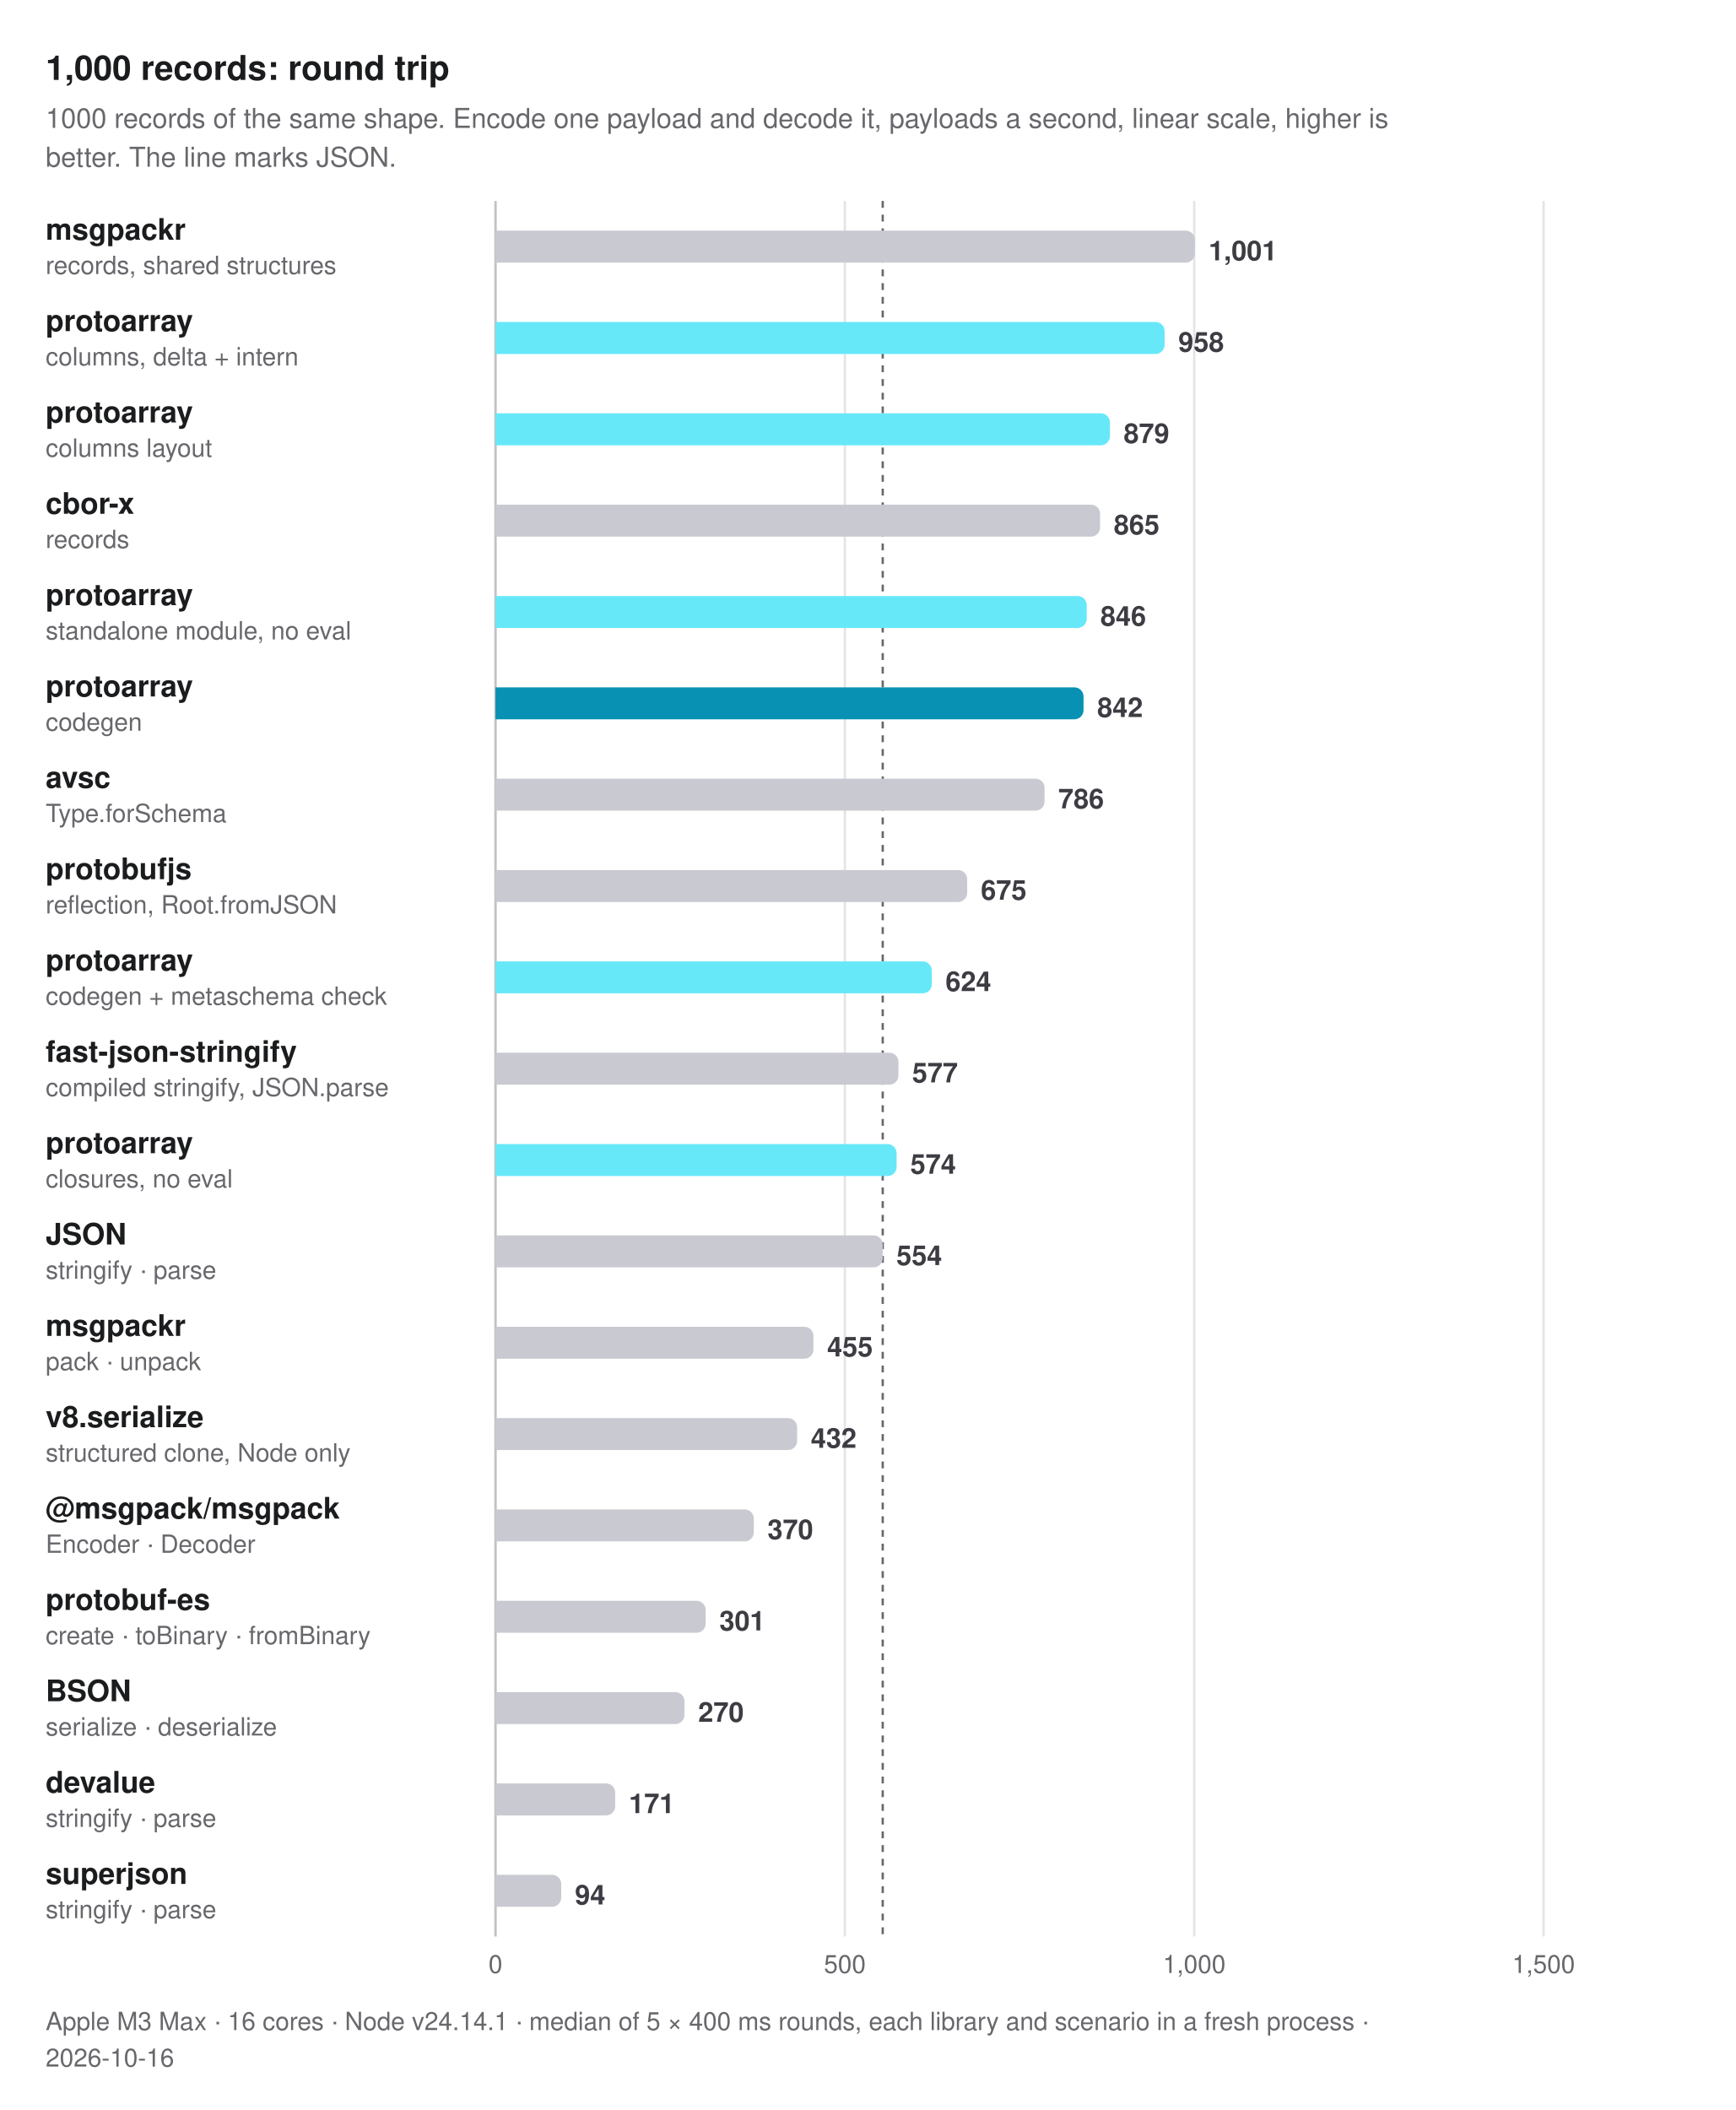
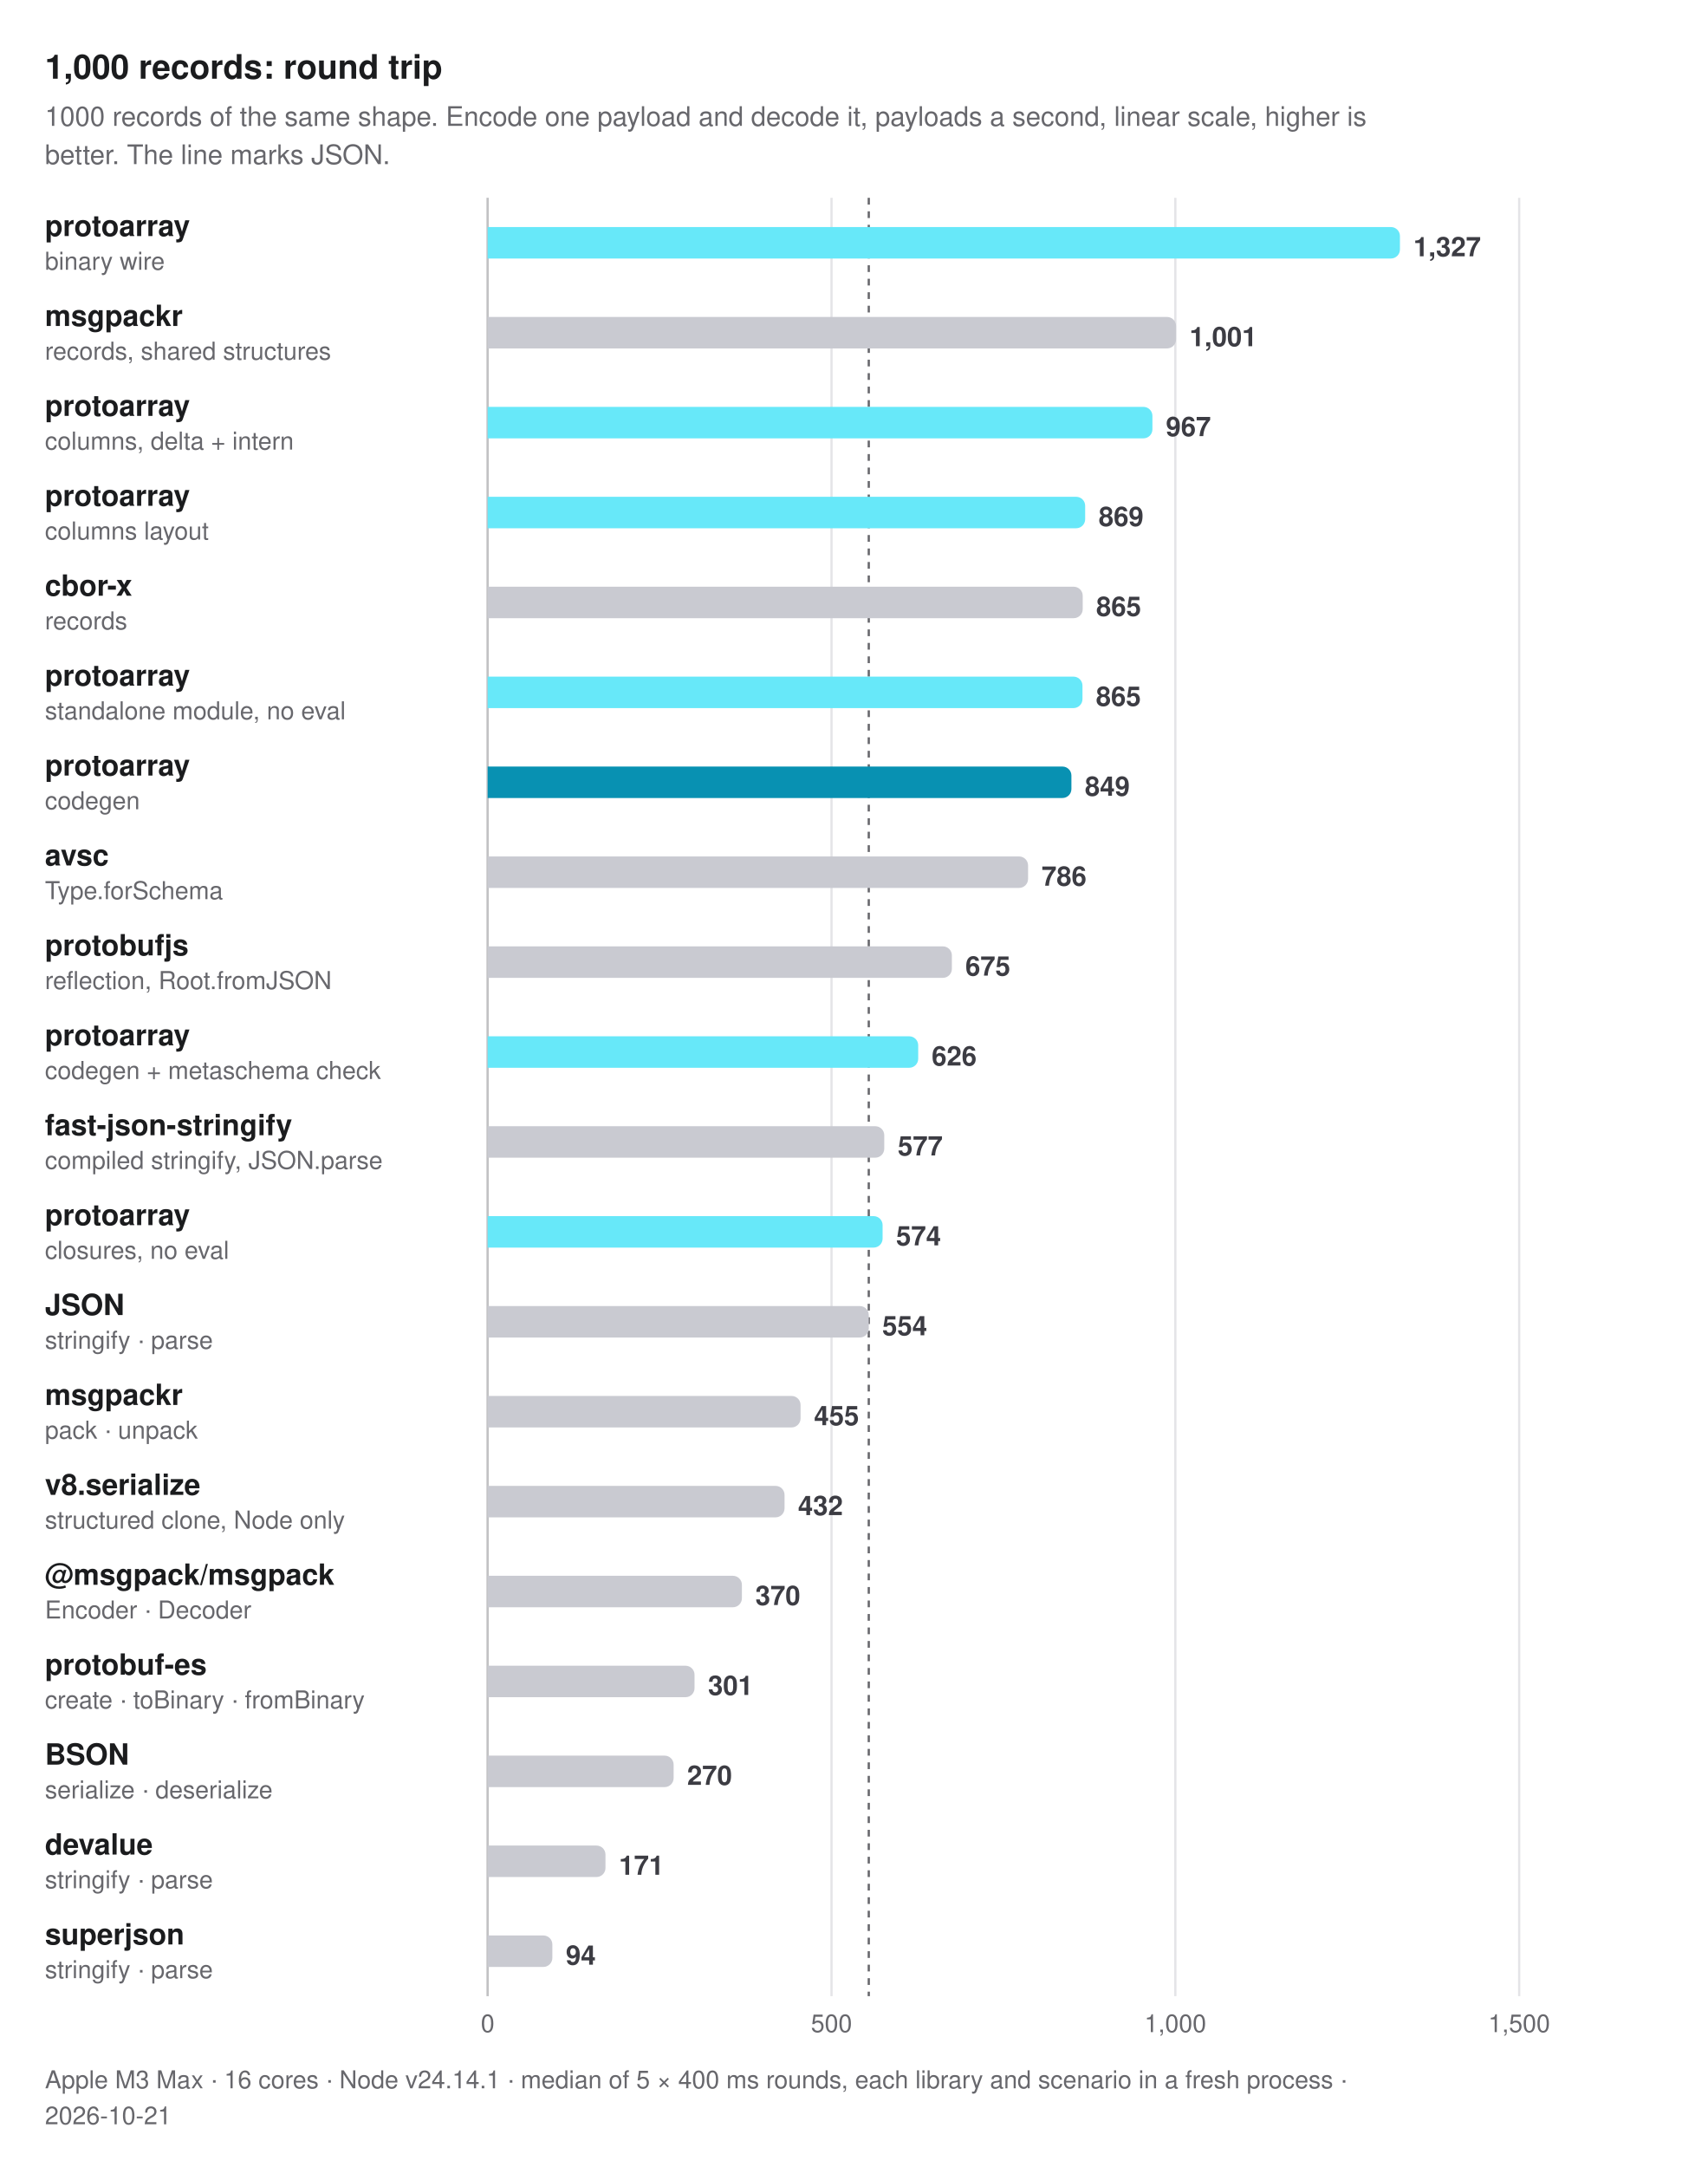
- <svg xmlns="http://www.w3.org/2000/svg" width="760" height="924" viewBox="0 0 760 924" role="img" aria-label="1,000 records: round trip. 1000 records of the same shape. Encode one payload and decode it, payloads a second, linear scale, higher is better. The line marks JSON.">
+ <svg xmlns="http://www.w3.org/2000/svg" width="760" height="964" viewBox="0 0 760 964" role="img" aria-label="1,000 records: round trip. 1000 records of the same shape. Encode one payload and decode it, payloads a second, linear scale, higher is better. The line marks JSON.">
  <style>
  text { font-family: -apple-system, BlinkMacSystemFont, "Segoe UI", Helvetica, Arial, sans-serif; }
  .title { font-size: 15px; font-weight: 700; fill: #1b1c1e; }
  .subtitle, .caption { font-size: 12px; fill: #67676c; }
  .caption { font-size: 11px; }
  .group { font-size: 11px; font-weight: 600; letter-spacing: 0.06em; fill: #67676c; }
  .label { font-size: 13px; font-weight: 600; fill: #1b1c1e; }
  .label.primary, .label.secondary { font-weight: 700; }
  .sublabel { font-size: 11px; fill: #67676c; }
  .value { font-size: 12px; font-weight: 600; fill: #3c3c43; font-variant-numeric: tabular-nums; }
  .value.small { font-size: 10px; }
  .legend { font-size: 11px; fill: #3c3c43; }
  .tick { font-size: 11px; fill: #67676c; font-variant-numeric: tabular-nums; }
  .grid { stroke: #e4e4e7; stroke-width: 1; }
  .axis { stroke: #c2c2c4; stroke-width: 1; }
  .ref { stroke: #67676c; stroke-width: 1; stroke-dasharray: 3 3; }
  .bar { fill: #c9cad1; }
  .bar.primary { fill: #0891b2; }
  .bar.secondary { fill: #67e8f9; }
  @media (prefers-color-scheme: dark) {
    .title, .label { fill: #dfdfd6; }
    .subtitle, .caption, .group, .sublabel, .tick { fill: #98989f; }
    .value, .legend { fill: #c2c2c4; }
    .grid { stroke: #2e2e32; }
    .axis { stroke: #48484c; }
    .ref { stroke: #98989f; }
    .bar { fill: #4a4b53; }
    .bar.primary { fill: #22d3ee; }
    .bar.secondary { fill: #0e7490; }
  }
</style>
  <text class="title" x="20" y="35">1,000 records: round trip</text>
  <text class="subtitle" x="20" y="56">1000 records of the same shape. Encode one payload and decode it, payloads a second, linear scale, higher is</text>
  <text class="subtitle" x="20" y="73">better. The line marks JSON.</text>
-   <line class="grid" x1="217" y1="88" x2="217" y2="848" />
-   <text class="tick" x="217" y="864" text-anchor="middle">0</text>
-   <line class="grid" x1="370" y1="88" x2="370" y2="848" />
-   <text class="tick" x="370" y="864" text-anchor="middle">500</text>
-   <line class="grid" x1="523" y1="88" x2="523" y2="848" />
-   <text class="tick" x="523" y="864" text-anchor="middle">1,000</text>
-   <line class="grid" x1="676" y1="88" x2="676" y2="848" />
-   <text class="tick" x="676" y="864" text-anchor="middle">1,500</text>
-   <line class="axis" x1="217" y1="88" x2="217" y2="848" />
-   <line class="ref" x1="386.58" y1="88" x2="386.58" y2="848" />
+   <line class="grid" x1="217" y1="88" x2="217" y2="888" />
+   <text class="tick" x="217" y="904" text-anchor="middle">0</text>
+   <line class="grid" x1="370" y1="88" x2="370" y2="888" />
+   <text class="tick" x="370" y="904" text-anchor="middle">500</text>
+   <line class="grid" x1="523" y1="88" x2="523" y2="888" />
+   <text class="tick" x="523" y="904" text-anchor="middle">1,000</text>
+   <line class="grid" x1="676" y1="88" x2="676" y2="888" />
+   <text class="tick" x="676" y="904" text-anchor="middle">1,500</text>
+   <line class="axis" x1="217" y1="88" x2="217" y2="888" />
+   <line class="ref" x1="386.58" y1="88" x2="386.58" y2="888" />
  <g>
-     <text class="label" x="20" y="105">msgpackr</text>
-     <text class="sublabel" x="20" y="120">records, shared structures</text>
-     <path class="bar" d="M217,101H519.309A4,4 0 0 1 523.309,105V111A4,4 0 0 1 519.309,115H217Z" />
-     <text class="value" x="529.309" y="114">1,001</text>
+     <text class="label secondary" x="20" y="105">protoarray</text>
+     <text class="sublabel" x="20" y="120">binary wire</text>
+     <path class="bar secondary" d="M217,101H618.939A4,4 0 0 1 622.939,105V111A4,4 0 0 1 618.939,115H217Z" />
+     <text class="value" x="628.939" y="114">1,327</text>
  </g>
  <g>
-     <text class="label secondary" x="20" y="145">protoarray</text>
-     <text class="sublabel" x="20" y="160">columns, delta + intern</text>
-     <path class="bar secondary" d="M217,141H506.037A4,4 0 0 1 510.037,145V151A4,4 0 0 1 506.037,155H217Z" />
-     <text class="value" x="516.037" y="154">958</text>
+     <text class="label" x="20" y="145">msgpackr</text>
+     <text class="sublabel" x="20" y="160">records, shared structures</text>
+     <path class="bar" d="M217,141H519.309A4,4 0 0 1 523.309,145V151A4,4 0 0 1 519.309,155H217Z" />
+     <text class="value" x="529.309" y="154">1,001</text>
  </g>
  <g>
    <text class="label secondary" x="20" y="185">protoarray</text>
-     <text class="sublabel" x="20" y="200">columns layout</text>
-     <path class="bar secondary" d="M217,181H482.097A4,4 0 0 1 486.097,185V191A4,4 0 0 1 482.097,195H217Z" />
-     <text class="value" x="492.097" y="194">879</text>
+     <text class="sublabel" x="20" y="200">columns, delta + intern</text>
+     <path class="bar secondary" d="M217,181H508.799A4,4 0 0 1 512.799,185V191A4,4 0 0 1 508.799,195H217Z" />
+     <text class="value" x="518.799" y="194">967</text>
  </g>
  <g>
-     <text class="label" x="20" y="225">cbor-x</text>
-     <text class="sublabel" x="20" y="240">records</text>
-     <path class="bar" d="M217,221H477.779A4,4 0 0 1 481.779,225V231A4,4 0 0 1 477.779,235H217Z" />
-     <text class="value" x="487.779" y="234">865</text>
+     <text class="label secondary" x="20" y="225">protoarray</text>
+     <text class="sublabel" x="20" y="240">columns layout</text>
+     <path class="bar secondary" d="M217,221H478.87A4,4 0 0 1 482.87,225V231A4,4 0 0 1 478.87,235H217Z" />
+     <text class="value" x="488.87" y="234">869</text>
  </g>
  <g>
-     <text class="label secondary" x="20" y="265">protoarray</text>
-     <text class="sublabel" x="20" y="280">standalone module, no eval</text>
-     <path class="bar secondary" d="M217,261H471.923A4,4 0 0 1 475.923,265V271A4,4 0 0 1 471.923,275H217Z" />
-     <text class="value" x="481.923" y="274">846</text>
+     <text class="label" x="20" y="265">cbor-x</text>
+     <text class="sublabel" x="20" y="280">records</text>
+     <path class="bar" d="M217,261H477.779A4,4 0 0 1 481.779,265V271A4,4 0 0 1 477.779,275H217Z" />
+     <text class="value" x="487.779" y="274">865</text>
  </g>
  <g>
-     <text class="label primary" x="20" y="305">protoarray</text>
-     <text class="sublabel" x="20" y="320">codegen</text>
-     <path class="bar primary" d="M217,301H470.525A4,4 0 0 1 474.525,305V311A4,4 0 0 1 470.525,315H217Z" />
-     <text class="value" x="480.525" y="314">842</text>
+     <text class="label secondary" x="20" y="305">protoarray</text>
+     <text class="sublabel" x="20" y="320">standalone module, no eval</text>
+     <path class="bar secondary" d="M217,301H477.676A4,4 0 0 1 481.676,305V311A4,4 0 0 1 477.676,315H217Z" />
+     <text class="value" x="487.676" y="314">865</text>
  </g>
  <g>
-     <text class="label" x="20" y="345">avsc</text>
-     <text class="sublabel" x="20" y="360">Type.forSchema</text>
-     <path class="bar" d="M217,341H453.468A4,4 0 0 1 457.468,345V351A4,4 0 0 1 453.468,355H217Z" />
-     <text class="value" x="463.468" y="354">786</text>
+     <text class="label primary" x="20" y="345">protoarray</text>
+     <text class="sublabel" x="20" y="360">codegen</text>
+     <path class="bar primary" d="M217,341H472.752A4,4 0 0 1 476.752,345V351A4,4 0 0 1 472.752,355H217Z" />
+     <text class="value" x="482.752" y="354">849</text>
  </g>
  <g>
-     <text class="label" x="20" y="385">protobufjs</text>
-     <text class="sublabel" x="20" y="400">reflection, Root.fromJSON</text>
-     <path class="bar" d="M217,381H419.562A4,4 0 0 1 423.562,385V391A4,4 0 0 1 419.562,395H217Z" />
-     <text class="value" x="429.562" y="394">675</text>
+     <text class="label" x="20" y="385">avsc</text>
+     <text class="sublabel" x="20" y="400">Type.forSchema</text>
+     <path class="bar" d="M217,381H453.468A4,4 0 0 1 457.468,385V391A4,4 0 0 1 453.468,395H217Z" />
+     <text class="value" x="463.468" y="394">786</text>
  </g>
  <g>
-     <text class="label secondary" x="20" y="425">protoarray</text>
-     <text class="sublabel" x="20" y="440">codegen + metaschema check</text>
-     <path class="bar secondary" d="M217,421H404.08A4,4 0 0 1 408.08,425V431A4,4 0 0 1 404.08,435H217Z" />
-     <text class="value" x="414.08" y="434">624</text>
+     <text class="label" x="20" y="425">protobufjs</text>
+     <text class="sublabel" x="20" y="440">reflection, Root.fromJSON</text>
+     <path class="bar" d="M217,421H419.562A4,4 0 0 1 423.562,425V431A4,4 0 0 1 419.562,435H217Z" />
+     <text class="value" x="429.562" y="434">675</text>
  </g>
  <g>
-     <text class="label" x="20" y="465">fast-json-stringify</text>
-     <text class="sublabel" x="20" y="480">compiled stringify, JSON.parse</text>
-     <path class="bar" d="M217,461H389.471A4,4 0 0 1 393.471,465V471A4,4 0 0 1 389.471,475H217Z" />
-     <text class="value" x="399.471" y="474">577</text>
+     <text class="label secondary" x="20" y="465">protoarray</text>
+     <text class="sublabel" x="20" y="480">codegen + metaschema check</text>
+     <path class="bar secondary" d="M217,461H404.58A4,4 0 0 1 408.58,465V471A4,4 0 0 1 404.58,475H217Z" />
+     <text class="value" x="414.58" y="474">626</text>
  </g>
  <g>
-     <text class="label secondary" x="20" y="505">protoarray</text>
-     <text class="sublabel" x="20" y="520">closures, no eval</text>
-     <path class="bar secondary" d="M217,501H388.668A4,4 0 0 1 392.668,505V511A4,4 0 0 1 388.668,515H217Z" />
-     <text class="value" x="398.668" y="514">574</text>
+     <text class="label" x="20" y="505">fast-json-stringify</text>
+     <text class="sublabel" x="20" y="520">compiled stringify, JSON.parse</text>
+     <path class="bar" d="M217,501H389.471A4,4 0 0 1 393.471,505V511A4,4 0 0 1 389.471,515H217Z" />
+     <text class="value" x="399.471" y="514">577</text>
  </g>
  <g>
-     <text class="label" x="20" y="545">JSON</text>
-     <text class="sublabel" x="20" y="560">stringify · parse</text>
-     <path class="bar" d="M217,541H382.58A4,4 0 0 1 386.58,545V551A4,4 0 0 1 382.58,555H217Z" />
-     <text class="value" x="392.58" y="554">554</text>
+     <text class="label secondary" x="20" y="545">protoarray</text>
+     <text class="sublabel" x="20" y="560">closures, no eval</text>
+     <path class="bar secondary" d="M217,541H388.735A4,4 0 0 1 392.735,545V551A4,4 0 0 1 388.735,555H217Z" />
+     <text class="value" x="398.735" y="554">574</text>
  </g>
  <g>
-     <text class="label" x="20" y="585">msgpackr</text>
-     <text class="sublabel" x="20" y="600">pack · unpack</text>
-     <path class="bar" d="M217,581H352.233A4,4 0 0 1 356.233,585V591A4,4 0 0 1 352.233,595H217Z" />
-     <text class="value" x="362.233" y="594">455</text>
+     <text class="label" x="20" y="585">JSON</text>
+     <text class="sublabel" x="20" y="600">stringify · parse</text>
+     <path class="bar" d="M217,581H382.58A4,4 0 0 1 386.58,585V591A4,4 0 0 1 382.58,595H217Z" />
+     <text class="value" x="392.58" y="594">554</text>
  </g>
  <g>
-     <text class="label" x="20" y="625">v8.serialize</text>
-     <text class="sublabel" x="20" y="640">structured clone, Node only</text>
-     <path class="bar" d="M217,621H345.102A4,4 0 0 1 349.102,625V631A4,4 0 0 1 345.102,635H217Z" />
-     <text class="value" x="355.102" y="634">432</text>
+     <text class="label" x="20" y="625">msgpackr</text>
+     <text class="sublabel" x="20" y="640">pack · unpack</text>
+     <path class="bar" d="M217,621H352.233A4,4 0 0 1 356.233,625V631A4,4 0 0 1 352.233,635H217Z" />
+     <text class="value" x="362.233" y="634">455</text>
  </g>
  <g>
-     <text class="label" x="20" y="665">@msgpack/msgpack</text>
-     <text class="sublabel" x="20" y="680">Encoder · Decoder</text>
-     <path class="bar" d="M217,661H326.128A4,4 0 0 1 330.128,665V671A4,4 0 0 1 326.128,675H217Z" />
-     <text class="value" x="336.128" y="674">370</text>
+     <text class="label" x="20" y="665">v8.serialize</text>
+     <text class="sublabel" x="20" y="680">structured clone, Node only</text>
+     <path class="bar" d="M217,661H345.102A4,4 0 0 1 349.102,665V671A4,4 0 0 1 345.102,675H217Z" />
+     <text class="value" x="355.102" y="674">432</text>
  </g>
  <g>
-     <text class="label" x="20" y="705">protobuf-es</text>
-     <text class="sublabel" x="20" y="720">create · toBinary · fromBinary</text>
-     <path class="bar" d="M217,701H305.049A4,4 0 0 1 309.049,705V711A4,4 0 0 1 305.049,715H217Z" />
-     <text class="value" x="315.049" y="714">301</text>
+     <text class="label" x="20" y="705">@msgpack/msgpack</text>
+     <text class="sublabel" x="20" y="720">Encoder · Decoder</text>
+     <path class="bar" d="M217,701H326.128A4,4 0 0 1 330.128,705V711A4,4 0 0 1 326.128,715H217Z" />
+     <text class="value" x="336.128" y="714">370</text>
  </g>
  <g>
-     <text class="label" x="20" y="745">BSON</text>
-     <text class="sublabel" x="20" y="760">serialize · deserialize</text>
-     <path class="bar" d="M217,741H295.749A4,4 0 0 1 299.749,745V751A4,4 0 0 1 295.749,755H217Z" />
-     <text class="value" x="305.749" y="754">270</text>
+     <text class="label" x="20" y="745">protobuf-es</text>
+     <text class="sublabel" x="20" y="760">create · toBinary · fromBinary</text>
+     <path class="bar" d="M217,741H305.049A4,4 0 0 1 309.049,745V751A4,4 0 0 1 305.049,755H217Z" />
+     <text class="value" x="315.049" y="754">301</text>
  </g>
  <g>
-     <text class="label" x="20" y="785">devalue</text>
-     <text class="sublabel" x="20" y="800">stringify · parse</text>
-     <path class="bar" d="M217,781H265.419A4,4 0 0 1 269.419,785V791A4,4 0 0 1 265.419,795H217Z" />
-     <text class="value" x="275.419" y="794">171</text>
+     <text class="label" x="20" y="785">BSON</text>
+     <text class="sublabel" x="20" y="800">serialize · deserialize</text>
+     <path class="bar" d="M217,781H295.749A4,4 0 0 1 299.749,785V791A4,4 0 0 1 295.749,795H217Z" />
+     <text class="value" x="305.749" y="794">270</text>
  </g>
  <g>
-     <text class="label" x="20" y="825">superjson</text>
+     <text class="label" x="20" y="825">devalue</text>
    <text class="sublabel" x="20" y="840">stringify · parse</text>
-     <path class="bar" d="M217,821H241.786A4,4 0 0 1 245.786,825V831A4,4 0 0 1 241.786,835H217Z" />
-     <text class="value" x="251.786" y="834">94</text>
+     <path class="bar" d="M217,821H265.419A4,4 0 0 1 269.419,825V831A4,4 0 0 1 265.419,835H217Z" />
+     <text class="value" x="275.419" y="834">171</text>
  </g>
-   <text class="caption" x="20" y="889">Apple M3 Max · 16 cores · Node v24.14.1 · median of 5 × 400 ms rounds, each library and scenario in a fresh process ·</text>
-   <text class="caption" x="20" y="905">2026-10-16</text>
+   <g>
+     <text class="label" x="20" y="865">superjson</text>
+     <text class="sublabel" x="20" y="880">stringify · parse</text>
+     <path class="bar" d="M217,861H241.786A4,4 0 0 1 245.786,865V871A4,4 0 0 1 241.786,875H217Z" />
+     <text class="value" x="251.786" y="874">94</text>
+   </g>
+   <text class="caption" x="20" y="929">Apple M3 Max · 16 cores · Node v24.14.1 · median of 5 × 400 ms rounds, each library and scenario in a fresh process ·</text>
+   <text class="caption" x="20" y="945">2026-10-21</text>
</svg>
